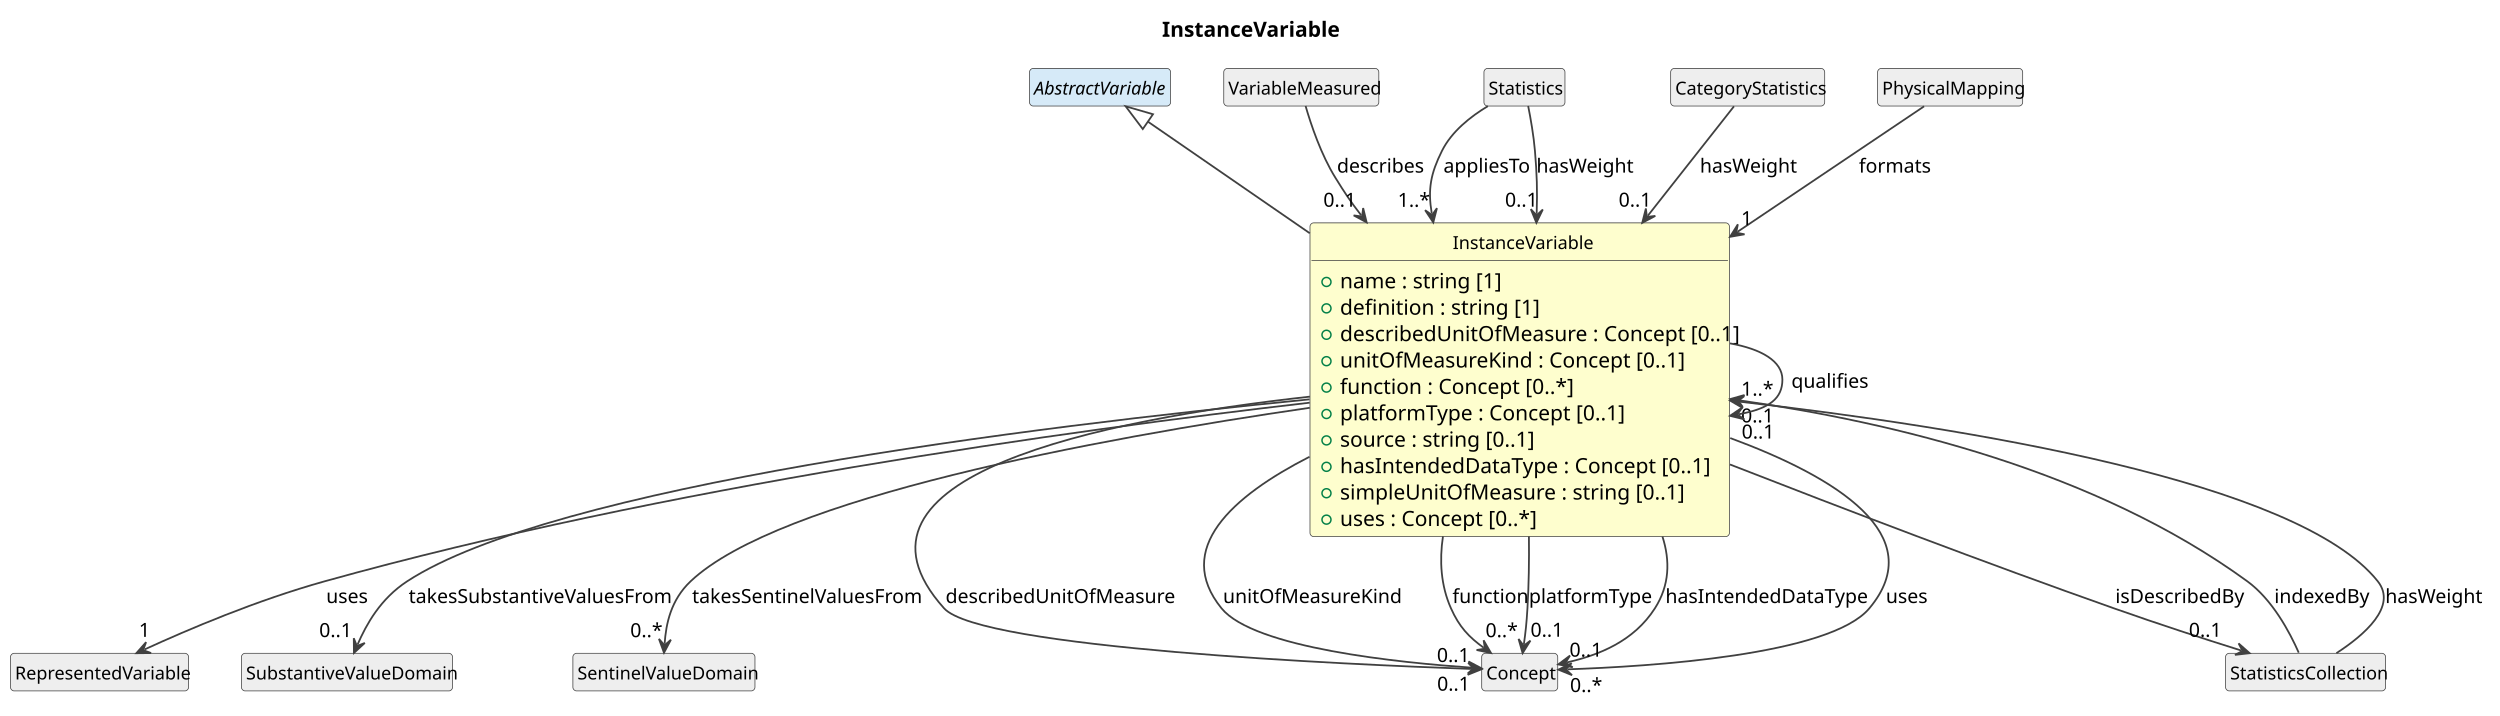
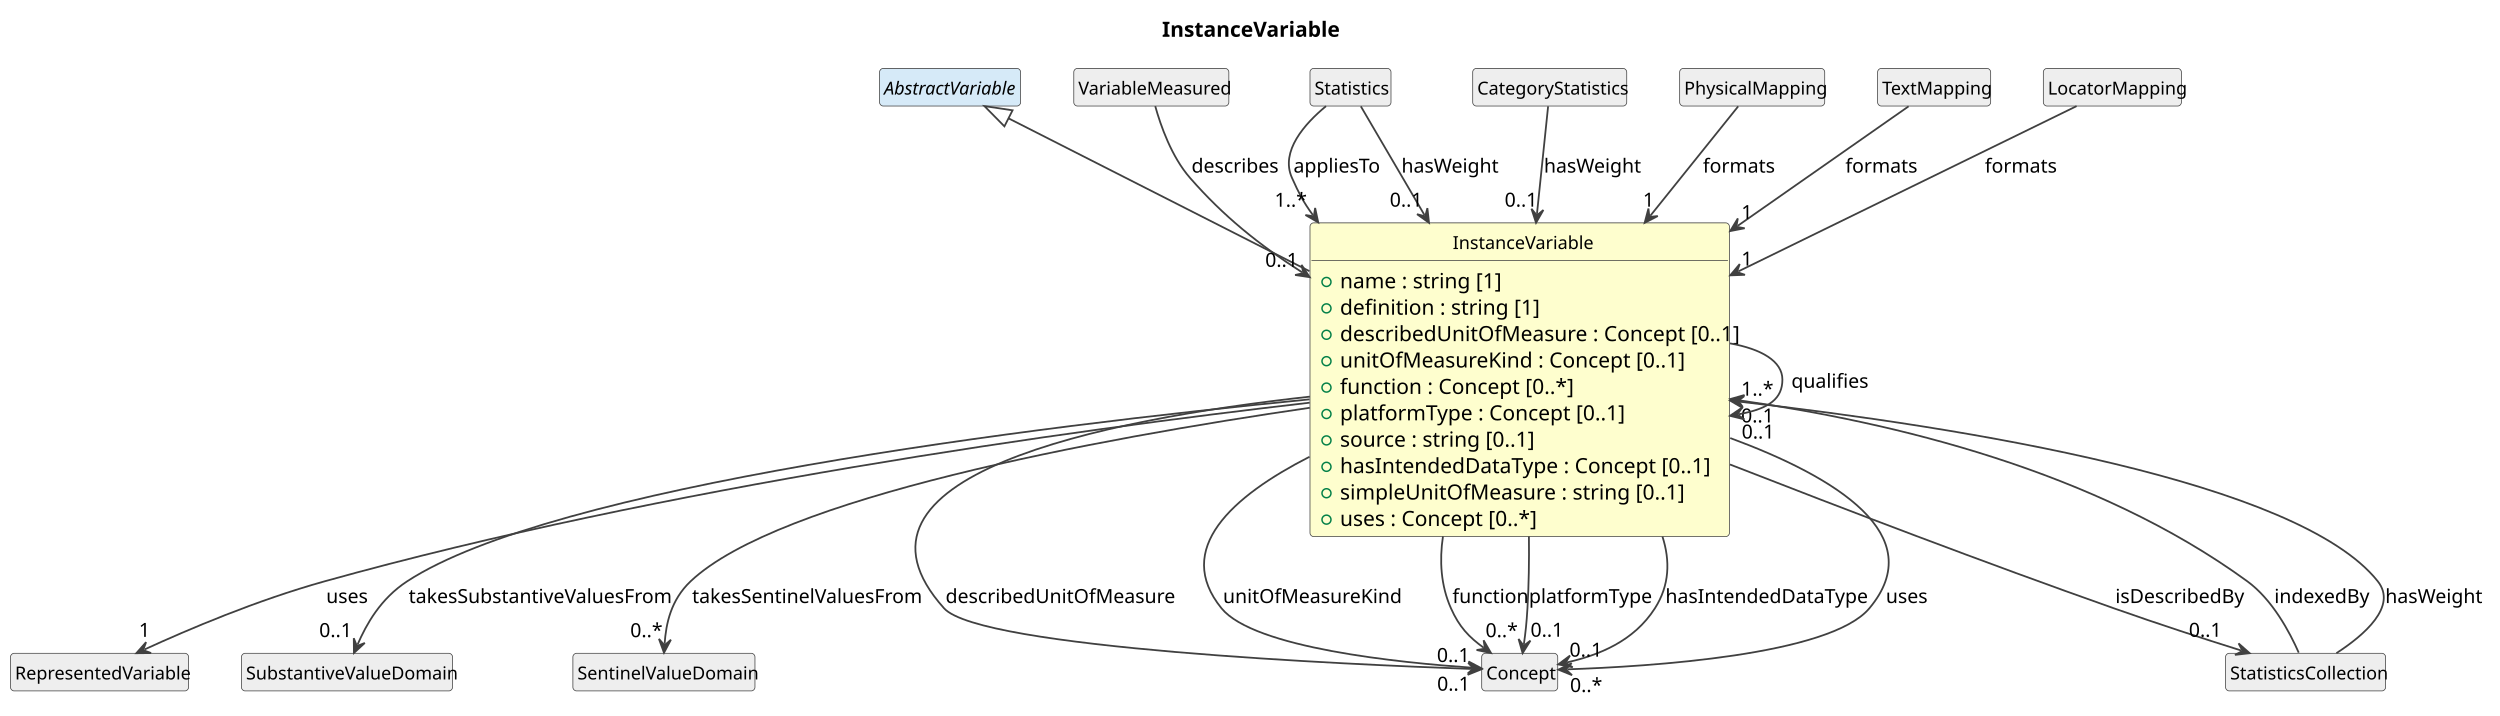
<svg xmlns="http://www.w3.org/2000/svg" contentStyleType="text/css" data-diagram-type="CLASS" height="477px" preserveAspectRatio="none" style="width:1667px;height:477px;background:#FFFFFF;" version="1.1" viewBox="0 0 1667 477" width="1667px" zoomAndPan="magnify">
  <defs />
  <g>
    <g class="title" data-source-line="1">
      <text fill="#000000" font-family="sans-serif" font-size="14" font-weight="700" lengthAdjust="spacing" textLength="111.275" x="774.822" y="24.533">InstanceVariable</text>
    </g>
    <g class="entity" data-qualified-name="InstanceVariable" data-source-line="12" id="ent0002">
      <rect fill="#FEFECE" height="209.188" rx="2.5" ry="2.5" style="stroke:#404040;stroke-width:0.5;" width="279.682" x="873.5" y="148.609" />
      <text fill="#000000" font-family="sans-serif" font-size="12" lengthAdjust="spacing" textLength="89.391" x="968.645" y="166.066">InstanceVariable</text>
      <line style="stroke:#404040;stroke-width:0.5;" x1="874.5" x2="1152.182" y1="173.703" y2="173.703" />
      <g data-visibility-modifier="PUBLIC_FIELD">
        <ellipse cx="884.5" cy="188.008" fill="none" rx="3" ry="3" style="stroke:#038048;stroke-width:1;" />
      </g>
      <text fill="#000000" font-family="sans-serif" font-size="14" lengthAdjust="spacing" textLength="100.379" x="893.5" y="192.236">name : string [1]</text>
      <g data-visibility-modifier="PUBLIC_FIELD">
        <ellipse cx="884.5" cy="205.617" fill="none" rx="3" ry="3" style="stroke:#038048;stroke-width:1;" />
      </g>
      <text fill="#000000" font-family="sans-serif" font-size="14" lengthAdjust="spacing" textLength="121.399" x="893.5" y="209.846">definition : string [1]</text>
      <g data-visibility-modifier="PUBLIC_FIELD">
        <ellipse cx="884.5" cy="223.227" fill="none" rx="3" ry="3" style="stroke:#038048;stroke-width:1;" />
      </g>
      <text fill="#000000" font-family="sans-serif" font-size="14" lengthAdjust="spacing" textLength="253.682" x="893.5" y="227.455">describedUnitOfMeasure : Concept [0..1]</text>
      <g data-visibility-modifier="PUBLIC_FIELD">
        <ellipse cx="884.5" cy="240.836" fill="none" rx="3" ry="3" style="stroke:#038048;stroke-width:1;" />
      </g>
      <text fill="#000000" font-family="sans-serif" font-size="14" lengthAdjust="spacing" textLength="218.675" x="893.5" y="245.065">unitOfMeasureKind : Concept [0..1]</text>
      <g data-visibility-modifier="PUBLIC_FIELD">
        <ellipse cx="884.5" cy="258.445" fill="none" rx="3" ry="3" style="stroke:#038048;stroke-width:1;" />
      </g>
      <text fill="#000000" font-family="sans-serif" font-size="14" lengthAdjust="spacing" textLength="145.53" x="893.5" y="262.674">function : Concept [0..*]</text>
      <g data-visibility-modifier="PUBLIC_FIELD">
        <ellipse cx="884.5" cy="276.055" fill="none" rx="3" ry="3" style="stroke:#038048;stroke-width:1;" />
      </g>
      <text fill="#000000" font-family="sans-serif" font-size="14" lengthAdjust="spacing" textLength="180.53" x="893.5" y="280.283">platformType : Concept [0..1]</text>
      <g data-visibility-modifier="PUBLIC_FIELD">
        <ellipse cx="884.5" cy="293.664" fill="none" rx="3" ry="3" style="stroke:#038048;stroke-width:1;" />
      </g>
      <text fill="#000000" font-family="sans-serif" font-size="14" lengthAdjust="spacing" textLength="122.944" x="893.5" y="297.893">source : string [0..1]</text>
      <g data-visibility-modifier="PUBLIC_FIELD">
        <ellipse cx="884.5" cy="311.273" fill="none" rx="3" ry="3" style="stroke:#038048;stroke-width:1;" />
      </g>
      <text fill="#000000" font-family="sans-serif" font-size="14" lengthAdjust="spacing" textLength="236.599" x="893.5" y="315.502">hasIntendedDataType : Concept [0..1]</text>
      <g data-visibility-modifier="PUBLIC_FIELD">
        <ellipse cx="884.5" cy="328.883" fill="none" rx="3" ry="3" style="stroke:#038048;stroke-width:1;" />
      </g>
      <text fill="#000000" font-family="sans-serif" font-size="14" lengthAdjust="spacing" textLength="215.523" x="893.5" y="333.111">simpleUnitOfMeasure : string [0..1]</text>
      <g data-visibility-modifier="PUBLIC_FIELD">
        <ellipse cx="884.5" cy="346.492" fill="none" rx="3" ry="3" style="stroke:#038048;stroke-width:1;" />
      </g>
      <text fill="#000000" font-family="sans-serif" font-size="14" lengthAdjust="spacing" textLength="126.068" x="893.5" y="350.721">uses : Concept [0..*]</text>
    </g>
    <g class="entity" data-qualified-name="AbstractVariable" data-source-line="24" id="ent0003">
-       <rect fill="#D6EAF8" height="25.094" rx="2.5" ry="2.5" style="stroke:#404040;stroke-width:0.5;" width="94.043" x="686.5" y="45.609" />
-       <text fill="#000000" font-family="sans-serif" font-size="12" font-style="italic" lengthAdjust="spacing" textLength="88.043" x="689.5" y="63.066">AbstractVariable</text>
+       <rect fill="#D6EAF8" height="25.094" rx="2.5" ry="2.5" style="stroke:#404040;stroke-width:0.5;" width="94.043" x="586.5" y="45.609" />
+       <text fill="#000000" font-family="sans-serif" font-size="12" font-style="italic" lengthAdjust="spacing" textLength="88.043" x="589.5" y="63.066">AbstractVariable</text>
    </g>
    <g class="entity" data-qualified-name="RepresentedVariable" data-source-line="26" id="ent0005">
      <rect fill="#EEEEEE" height="25.094" rx="2.5" ry="2.5" style="stroke:#404040;stroke-width:0.5;" width="118.74" x="7" y="435.609" />
      <text fill="#000000" font-family="sans-serif" font-size="12" lengthAdjust="spacing" textLength="112.74" x="10" y="453.066">RepresentedVariable</text>
    </g>
    <g class="entity" data-qualified-name="StatisticsCollection" data-source-line="28" id="ent0007">
      <rect fill="#EEEEEE" height="25.094" rx="2.5" ry="2.5" style="stroke:#404040;stroke-width:0.5;" width="106.705" x="1484" y="435.609" />
      <text fill="#000000" font-family="sans-serif" font-size="12" lengthAdjust="spacing" textLength="100.705" x="1487" y="453.066">StatisticsCollection</text>
    </g>
    <g class="entity" data-qualified-name="SubstantiveValueDomain" data-source-line="31" id="ent0010">
      <rect fill="#EEEEEE" height="25.094" rx="2.5" ry="2.5" style="stroke:#404040;stroke-width:0.5;" width="140.748" x="161" y="435.609" />
      <text fill="#000000" font-family="sans-serif" font-size="12" lengthAdjust="spacing" textLength="134.748" x="164" y="453.066">SubstantiveValueDomain</text>
    </g>
    <g class="entity" data-qualified-name="SentinelValueDomain" data-source-line="33" id="ent0012">
      <rect fill="#EEEEEE" height="25.094" rx="2.5" ry="2.5" style="stroke:#404040;stroke-width:0.5;" width="121.406" x="382" y="435.609" />
      <text fill="#000000" font-family="sans-serif" font-size="12" lengthAdjust="spacing" textLength="115.406" x="385" y="453.066">SentinelValueDomain</text>
    </g>
    <g class="entity" data-qualified-name="VariableMeasured" data-source-line="35" id="ent0014">
-       <rect fill="#EEEEEE" height="25.094" rx="2.5" ry="2.5" style="stroke:#404040;stroke-width:0.5;" width="103.389" x="816" y="45.609" />
-       <text fill="#000000" font-family="sans-serif" font-size="12" lengthAdjust="spacing" textLength="97.389" x="819" y="63.066">VariableMeasured</text>
+       <rect fill="#EEEEEE" height="25.094" rx="2.5" ry="2.5" style="stroke:#404040;stroke-width:0.5;" width="103.389" x="716" y="45.609" />
+       <text fill="#000000" font-family="sans-serif" font-size="12" lengthAdjust="spacing" textLength="97.389" x="719" y="63.066">VariableMeasured</text>
    </g>
    <g class="entity" data-qualified-name="Statistics" data-source-line="37" id="ent0016">
-       <rect fill="#EEEEEE" height="25.094" rx="2.5" ry="2.5" style="stroke:#404040;stroke-width:0.5;" width="54.012" x="989.5" y="45.609" />
-       <text fill="#000000" font-family="sans-serif" font-size="12" lengthAdjust="spacing" textLength="48.012" x="992.5" y="63.066">Statistics</text>
+       <rect fill="#EEEEEE" height="25.094" rx="2.5" ry="2.5" style="stroke:#404040;stroke-width:0.5;" width="54.012" x="873.5" y="45.609" />
+       <text fill="#000000" font-family="sans-serif" font-size="12" lengthAdjust="spacing" textLength="48.012" x="876.5" y="63.066">Statistics</text>
    </g>
    <g class="entity" data-qualified-name="CategoryStatistics" data-source-line="40" id="ent0019">
-       <rect fill="#EEEEEE" height="25.094" rx="2.5" ry="2.5" style="stroke:#404040;stroke-width:0.5;" width="102.703" x="1114" y="45.609" />
-       <text fill="#000000" font-family="sans-serif" font-size="12" lengthAdjust="spacing" textLength="96.703" x="1117" y="63.066">CategoryStatistics</text>
+       <rect fill="#EEEEEE" height="25.094" rx="2.5" ry="2.5" style="stroke:#404040;stroke-width:0.5;" width="102.703" x="982" y="45.609" />
+       <text fill="#000000" font-family="sans-serif" font-size="12" lengthAdjust="spacing" textLength="96.703" x="985" y="63.066">CategoryStatistics</text>
    </g>
    <g class="entity" data-qualified-name="PhysicalMapping" data-source-line="44" id="ent0023">
-       <rect fill="#EEEEEE" height="25.094" rx="2.5" ry="2.5" style="stroke:#404040;stroke-width:0.5;" width="96.715" x="1252" y="45.609" />
-       <text fill="#000000" font-family="sans-serif" font-size="12" lengthAdjust="spacing" textLength="90.715" x="1255" y="63.066">PhysicalMapping</text>
-     </g>
-     <g class="entity" data-qualified-name="Concept" data-source-line="46" id="ent0025">
+       <rect fill="#EEEEEE" height="25.094" rx="2.5" ry="2.5" style="stroke:#404040;stroke-width:0.5;" width="96.715" x="1120" y="45.609" />
+       <text fill="#000000" font-family="sans-serif" font-size="12" lengthAdjust="spacing" textLength="90.715" x="1123" y="63.066">PhysicalMapping</text>
+     </g>
+     <g class="entity" data-qualified-name="TextMapping" data-source-line="46" id="ent0025">
+       <rect fill="#EEEEEE" height="25.094" rx="2.5" ry="2.5" style="stroke:#404040;stroke-width:0.5;" width="75.369" x="1252" y="45.609" />
+       <text fill="#000000" font-family="sans-serif" font-size="12" lengthAdjust="spacing" textLength="69.369" x="1255" y="63.066">TextMapping</text>
+     </g>
+     <g class="entity" data-qualified-name="LocatorMapping" data-source-line="48" id="ent0027">
+       <rect fill="#EEEEEE" height="25.094" rx="2.5" ry="2.5" style="stroke:#404040;stroke-width:0.5;" width="92.057" x="1362.5" y="45.609" />
+       <text fill="#000000" font-family="sans-serif" font-size="12" lengthAdjust="spacing" textLength="86.057" x="1365.5" y="63.066">LocatorMapping</text>
+     </g>
+     <g class="entity" data-qualified-name="Concept" data-source-line="50" id="ent0029">
      <rect fill="#EEEEEE" height="25.094" rx="2.5" ry="2.5" style="stroke:#404040;stroke-width:0.5;" width="50.695" x="988" y="435.609" />
      <text fill="#000000" font-family="sans-serif" font-size="12" lengthAdjust="spacing" textLength="44.695" x="991" y="453.066">Concept</text>
    </g>
    <g class="link" data-entity-1="ent0003" data-entity-2="ent0002" data-link-type="extension" data-source-line="25" id="lnk4">
-       <path codeLine="25" d="M765.411,81.114 C790.411,98.344 824.47,121.819 873.37,155.529" fill="none" id="AbstractVariable-backto-InstanceVariable" style="stroke:#404040;stroke-width:1.2;" />
-       <polygon fill="none" points="750.59,70.899,762.006,86.054,768.816,76.174,750.59,70.899" style="stroke:#404040;stroke-width:1.2;" />
+       <path codeLine="25" d="M672.459,78.901 C714.829,100.421 792.39,139.809 873.14,180.829" fill="none" id="AbstractVariable-backto-InstanceVariable" style="stroke:#404040;stroke-width:1.2;" />
+       <polygon fill="none" points="656.41,70.749,669.741,84.25,675.176,73.551,656.41,70.749" style="stroke:#404040;stroke-width:1.2;" />
    </g>
    <g class="link" data-entity-1="ent0002" data-entity-2="ent0005" data-link-type="dependency" data-source-line="27" id="lnk6">
      <path codeLine="27" d="M873.33,268.499 C712.59,287.069 442.19,324.719 216.5,387.609 C170.89,400.329 125.585,419.681 96.345,433.071" fill="none" id="InstanceVariable-to-RepresentedVariable" style="stroke:#404040;stroke-width:1.2;" />
      <polygon fill="#404040" points="90.89,435.569,100.738,435.459,95.436,433.488,97.407,428.185,90.89,435.569" style="stroke:#404040;stroke-width:1.2;" />
      <text fill="#000000" font-family="sans-serif" font-size="13" lengthAdjust="spacing" textLength="27.46" x="217.5" y="402.104">uses</text>
      <text fill="#000000" font-family="sans-serif" font-size="13" lengthAdjust="spacing" textLength="7.23" x="92.608" y="424.645">1</text>
    </g>
    <g class="link" data-entity-1="ent0002" data-entity-2="ent0007" data-link-type="dependency" data-source-line="29" id="lnk8">
      <path codeLine="29" d="M1153.51,309.709 C1228.99,339.169 1323.95,375.409 1409.5,405.609 C1439.79,416.309 1468.747,425.688 1494.357,433.748" fill="none" id="InstanceVariable-to-StatisticsCollection" style="stroke:#404040;stroke-width:1.2;" />
      <polygon fill="#404040" points="1500.08,435.549,1492.696,429.032,1495.311,434.048,1490.294,436.663,1500.08,435.549" style="stroke:#404040;stroke-width:1.2;" />
      <text fill="#000000" font-family="sans-serif" font-size="13" lengthAdjust="spacing" textLength="83.085" x="1410.5" y="402.104">isDescribedBy</text>
      <text fill="#000000" font-family="sans-serif" font-size="13" lengthAdjust="spacing" textLength="21.684" x="1459.515" y="424.617">0..1</text>
    </g>
    <g class="link" data-entity-1="ent0007" data-entity-2="ent0002" data-link-type="dependency" data-source-line="42" id="lnk21">
      <path codeLine="42" d="M1532.79,435.189 C1526.83,421.639 1515.27,399.829 1498.5,387.609 C1397.29,313.889 1263.26,281.717 1159.69,266.937" fill="none" id="StatisticsCollection-to-InstanceVariable" style="stroke:#404040;stroke-width:1.2;" />
      <polygon fill="#404040" points="1153.75,266.089,1162.095,271.321,1158.7,266.796,1163.225,263.401,1153.75,266.089" style="stroke:#404040;stroke-width:1.2;" />
      <text fill="#000000" font-family="sans-serif" font-size="13" lengthAdjust="spacing" textLength="60.709" x="1516.5" y="402.104">indexedBy</text>
      <text fill="#000000" font-family="sans-serif" font-size="13" lengthAdjust="spacing" textLength="19.513" x="1161.024" y="263.83">1..*</text>
    </g>
    <g class="link" data-entity-1="ent0007" data-entity-2="ent0002" data-link-type="dependency" data-source-line="43" id="lnk22">
      <path codeLine="43" d="M1557.91,435.529 C1576.37,423.569 1598.78,404.349 1585.5,387.609 C1532.57,320.909 1311.241,285.11 1159.601,267.8" fill="none" id="StatisticsCollection-to-InstanceVariable-1" style="stroke:#404040;stroke-width:1.2;" />
      <polygon fill="#404040" points="1153.64,267.119,1162.128,272.114,1158.608,267.687,1163.036,264.166,1153.64,267.119" style="stroke:#404040;stroke-width:1.2;" />
      <text fill="#000000" font-family="sans-serif" font-size="13" lengthAdjust="spacing" textLength="61.42" x="1590.5" y="402.104">hasWeight</text>
      <text fill="#000000" font-family="sans-serif" font-size="13" lengthAdjust="spacing" textLength="21.684" x="1160.961" y="281.685">0..1</text>
    </g>
    <g class="link" data-entity-1="ent0002" data-entity-2="ent0002" data-link-type="dependency" data-source-line="30" id="lnk9">
      <path codeLine="30" d="M1153.55,228.959 C1174.4,232.719 1188.5,240.769 1188.5,253.109 C1188.5,265.459 1180.305,272.445 1159.455,276.204" fill="none" id="InstanceVariable-to-InstanceVariable" style="stroke:#404040;stroke-width:1.2;" />
      <polygon fill="#404040" points="1153.55,277.269,1163.117,279.609,1158.471,276.382,1161.697,271.736,1153.55,277.269" style="stroke:#404040;stroke-width:1.2;" />
      <text fill="#000000" font-family="sans-serif" font-size="13" lengthAdjust="spacing" textLength="47.696" x="1194.5" y="258.604">qualifies</text>
      <text fill="#000000" font-family="sans-serif" font-size="13" lengthAdjust="spacing" textLength="21.684" x="1161.339" y="292.427">0..1</text>
    </g>
    <g class="link" data-entity-1="ent0002" data-entity-2="ent0010" data-link-type="dependency" data-source-line="32" id="lnk11">
      <path codeLine="32" d="M873.23,266.279 C686.52,284.649 368.56,324.239 271.5,387.609 C253.78,399.179 244.34,416.122 238.39,429.892" fill="none" id="InstanceVariable-to-SubstantiveValueDomain" style="stroke:#404040;stroke-width:1.2;" />
      <polygon fill="#404040" points="236.01,435.399,243.252,428.724,237.993,430.81,235.908,425.551,236.01,435.399" style="stroke:#404040;stroke-width:1.2;" />
      <text fill="#000000" font-family="sans-serif" font-size="13" lengthAdjust="spacing" textLength="169.083" x="272.5" y="402.104">takesSubstantiveValuesFrom</text>
      <text fill="#000000" font-family="sans-serif" font-size="13" lengthAdjust="spacing" textLength="21.684" x="212.836" y="424.791">0..1</text>
    </g>
    <g class="link" data-entity-1="ent0002" data-entity-2="ent0012" data-link-type="dependency" data-source-line="34" id="lnk13">
      <path codeLine="34" d="M873.38,271.899 C729.77,292.849 519.37,331.999 460.5,387.609 C447.32,400.069 444.108,415.814 443.168,429.284" fill="none" id="InstanceVariable-to-SentinelValueDomain" style="stroke:#404040;stroke-width:1.2;" />
      <polygon fill="#404040" points="442.75,435.269,447.367,426.57,443.098,430.281,439.386,426.013,442.75,435.269" style="stroke:#404040;stroke-width:1.2;" />
      <text fill="#000000" font-family="sans-serif" font-size="13" lengthAdjust="spacing" textLength="148.129" x="461.5" y="402.104">takesSentinelValuesFrom</text>
      <text fill="#000000" font-family="sans-serif" font-size="13" lengthAdjust="spacing" textLength="19.513" x="420.244" y="424.868">0..*</text>
    </g>
    <g class="link" data-entity-1="ent0014" data-entity-2="ent0002" data-link-type="dependency" data-source-line="36" id="lnk15">
-       <path codeLine="36" d="M870.56,70.669 C874.16,83.109 880.9,103.189 890.5,118.609 C896.74,128.649 900.131,133.862 907.621,143.552" fill="none" id="VariableMeasured-to-InstanceVariable" style="stroke:#404040;stroke-width:1.2;" />
-       <polygon fill="#404040" points="911.29,148.299,908.951,138.732,908.232,144.343,902.621,143.625,911.29,148.299" style="stroke:#404040;stroke-width:1.2;" />
-       <text fill="#000000" font-family="sans-serif" font-size="13" lengthAdjust="spacing" textLength="55.637" x="891.5" y="115.105">describes</text>
-       <text fill="#000000" font-family="sans-serif" font-size="13" lengthAdjust="spacing" textLength="21.684" x="882.4" y="137.868">0..1</text>
+       <path codeLine="36" d="M770.31,70.779 C773.9,83.689 781.18,104.529 793.5,118.609 C815.85,144.169 839.273,163.09 868.253,181.6" fill="none" id="VariableMeasured-to-InstanceVariable" style="stroke:#404040;stroke-width:1.2;" />
+       <polygon fill="#404040" points="873.31,184.829,867.878,176.614,869.096,182.138,863.572,183.356,873.31,184.829" style="stroke:#404040;stroke-width:1.2;" />
+       <text fill="#000000" font-family="sans-serif" font-size="13" lengthAdjust="spacing" textLength="55.637" x="794.5" y="115.105">describes</text>
+       <text fill="#000000" font-family="sans-serif" font-size="13" lengthAdjust="spacing" textLength="21.684" x="843.627" y="177.919">0..1</text>
    </g>
    <g class="link" data-entity-1="ent0016" data-entity-2="ent0002" data-link-type="dependency" data-source-line="38" id="lnk17">
-       <path codeLine="38" d="M992.13,70.759 C980.59,77.679 967.95,87.659 961.5,100.609 C954,115.669 951.947,126.164 954.707,142.434" fill="none" id="Statistics-to-InstanceVariable" style="stroke:#404040;stroke-width:1.2;" />
-       <polygon fill="#404040" points="955.71,148.349,958.148,138.807,954.874,143.42,950.261,140.145,955.71,148.349" style="stroke:#404040;stroke-width:1.2;" />
-       <text fill="#000000" font-family="sans-serif" font-size="13" lengthAdjust="spacing" textLength="56.367" x="962.5" y="115.105">appliesTo</text>
-       <text fill="#000000" font-family="sans-serif" font-size="13" lengthAdjust="spacing" textLength="19.513" x="932.008" y="137.922">1..*</text>
+       <path codeLine="38" d="M884.19,70.779 C870.19,82.339 853.45,100.839 861.5,118.609 C866.21,129.009 868.642,134.066 875.462,143.446" fill="none" id="Statistics-to-InstanceVariable" style="stroke:#404040;stroke-width:1.2;" />
+       <polygon fill="#404040" points="878.99,148.299,876.933,138.668,876.05,144.255,870.462,143.372,878.99,148.299" style="stroke:#404040;stroke-width:1.2;" />
+       <text fill="#000000" font-family="sans-serif" font-size="13" lengthAdjust="spacing" textLength="56.367" x="862.5" y="115.105">appliesTo</text>
+       <text fill="#000000" font-family="sans-serif" font-size="13" lengthAdjust="spacing" textLength="19.513" x="849.894" y="137.868">1..*</text>
    </g>
    <g class="link" data-entity-1="ent0016" data-entity-2="ent0002" data-link-type="dependency" data-source-line="39" id="lnk18">
-       <path codeLine="39" d="M1018.98,70.679 C1020.63,78.969 1022.65,90.419 1023.5,100.609 C1024.8,116.109 1025.16,126.512 1024.65,142.582" fill="none" id="Statistics-to-InstanceVariable-1" style="stroke:#404040;stroke-width:1.2;" />
-       <polygon fill="#404040" points="1024.46,148.579,1028.744,139.711,1024.619,143.582,1020.747,139.457,1024.46,148.579" style="stroke:#404040;stroke-width:1.2;" />
-       <text fill="#000000" font-family="sans-serif" font-size="13" lengthAdjust="spacing" textLength="61.42" x="1024.5" y="115.105">hasWeight</text>
-       <text fill="#000000" font-family="sans-serif" font-size="13" lengthAdjust="spacing" textLength="21.684" x="1003.531" y="137.817">0..1</text>
+       <path codeLine="39" d="M907.4,70.899 C916.79,86.939 931.509,112.071 949.839,143.391" fill="none" id="Statistics-to-InstanceVariable-1" style="stroke:#404040;stroke-width:1.2;" />
+       <polygon fill="#404040" points="952.87,148.569,951.776,138.781,950.345,144.254,944.872,142.822,952.87,148.569" style="stroke:#404040;stroke-width:1.2;" />
+       <text fill="#000000" font-family="sans-serif" font-size="13" lengthAdjust="spacing" textLength="61.42" x="934.5" y="115.105">hasWeight</text>
+       <text fill="#000000" font-family="sans-serif" font-size="13" lengthAdjust="spacing" textLength="21.684" x="926.683" y="137.806">0..1</text>
    </g>
    <g class="link" data-entity-1="ent0019" data-entity-2="ent0002" data-link-type="dependency" data-source-line="41" id="lnk20">
-       <path codeLine="41" d="M1156.22,70.899 C1143.59,86.939 1123.422,112.535 1098.762,143.855" fill="none" id="CategoryStatistics-to-InstanceVariable" style="stroke:#404040;stroke-width:1.2;" />
-       <polygon fill="#404040" points="1095.05,148.569,1103.76,143.973,1098.143,144.641,1097.475,139.024,1095.05,148.569" style="stroke:#404040;stroke-width:1.2;" />
-       <text fill="#000000" font-family="sans-serif" font-size="13" lengthAdjust="spacing" textLength="61.42" x="1133.5" y="115.105">hasWeight</text>
-       <text fill="#000000" font-family="sans-serif" font-size="13" lengthAdjust="spacing" textLength="21.684" x="1079.304" y="137.806">0..1</text>
+       <path codeLine="41" d="M1032.28,70.899 C1030.62,86.939 1028.099,111.281 1024.849,142.601" fill="none" id="CategoryStatistics-to-InstanceVariable" style="stroke:#404040;stroke-width:1.2;" />
+       <polygon fill="#404040" points="1024.23,148.569,1029.138,140.03,1024.746,143.596,1021.18,139.205,1024.23,148.569" style="stroke:#404040;stroke-width:1.2;" />
+       <text fill="#000000" font-family="sans-serif" font-size="13" lengthAdjust="spacing" textLength="61.42" x="1029.5" y="115.105">hasWeight</text>
+       <text fill="#000000" font-family="sans-serif" font-size="13" lengthAdjust="spacing" textLength="21.684" x="1003.284" y="137.806">0..1</text>
    </g>
    <g class="link" data-entity-1="ent0023" data-entity-2="ent0002" data-link-type="dependency" data-source-line="45" id="lnk24">
-       <path codeLine="45" d="M1282.98,70.899 C1256.75,88.529 1209.839,120.081 1158.539,154.581" fill="none" id="PhysicalMapping-to-InstanceVariable" style="stroke:#404040;stroke-width:1.2;" />
-       <polygon fill="#404040" points="1153.56,157.929,1163.261,156.226,1157.709,155.139,1158.796,149.588,1153.56,157.929" style="stroke:#404040;stroke-width:1.2;" />
-       <text fill="#000000" font-family="sans-serif" font-size="13" lengthAdjust="spacing" textLength="43.342" x="1239.5" y="115.105">formats</text>
-       <text fill="#000000" font-family="sans-serif" font-size="13" lengthAdjust="spacing" textLength="7.23" x="1160.976" y="150.108">1</text>
-     </g>
-     <g class="link" data-entity-1="ent0002" data-entity-2="ent0025" data-link-type="dependency" data-source-line="47" id="lnk26">
-       <path codeLine="47" d="M873.44,264.469 C733.69,279.949 550.32,317.419 629.5,405.609 C653.47,432.309 899.704,443.156 981.824,446.076" fill="none" id="InstanceVariable-to-Concept" style="stroke:#404040;stroke-width:1.2;" />
+       <path codeLine="45" d="M1159.04,70.899 C1146.15,86.939 1125.567,112.571 1100.417,143.891" fill="none" id="PhysicalMapping-to-InstanceVariable" style="stroke:#404040;stroke-width:1.2;" />
+       <polygon fill="#404040" points="1096.66,148.569,1105.414,144.056,1099.791,144.671,1099.176,139.047,1096.66,148.569" style="stroke:#404040;stroke-width:1.2;" />
+       <text fill="#000000" font-family="sans-serif" font-size="13" lengthAdjust="spacing" textLength="43.342" x="1135.5" y="115.105">formats</text>
+       <text fill="#000000" font-family="sans-serif" font-size="13" lengthAdjust="spacing" textLength="7.23" x="1095.53" y="137.806">1</text>
+     </g>
+     <g class="link" data-entity-1="ent0025" data-entity-2="ent0002" data-link-type="dependency" data-source-line="47" id="lnk26">
+       <path codeLine="47" d="M1272.65,70.899 C1248.36,87.879 1206.117,117.421 1158.607,150.641" fill="none" id="TextMapping-to-InstanceVariable" style="stroke:#404040;stroke-width:1.2;" />
+       <polygon fill="#404040" points="1153.69,154.079,1163.358,152.2,1157.788,151.214,1158.774,145.644,1153.69,154.079" style="stroke:#404040;stroke-width:1.2;" />
+       <text fill="#000000" font-family="sans-serif" font-size="13" lengthAdjust="spacing" textLength="43.342" x="1230.5" y="115.105">formats</text>
+       <text fill="#000000" font-family="sans-serif" font-size="13" lengthAdjust="spacing" textLength="7.23" x="1161.113" y="146.06">1</text>
+     </g>
+     <g class="link" data-entity-1="ent0027" data-entity-2="ent0002" data-link-type="dependency" data-source-line="49" id="lnk28">
+       <path codeLine="49" d="M1384.68,70.749 C1339.65,92.759 1244.281,139.356 1159.091,180.976" fill="none" id="LocatorMapping-to-InstanceVariable" style="stroke:#404040;stroke-width:1.2;" />
+       <polygon fill="#404040" points="1153.7,183.609,1163.542,183.253,1158.193,181.415,1160.031,176.065,1153.7,183.609" style="stroke:#404040;stroke-width:1.2;" />
+       <text fill="#000000" font-family="sans-serif" font-size="13" lengthAdjust="spacing" textLength="43.342" x="1323.5" y="115.105">formats</text>
+       <text fill="#000000" font-family="sans-serif" font-size="13" lengthAdjust="spacing" textLength="7.23" x="1161.124" y="177.113">1</text>
+     </g>
+     <g class="link" data-entity-1="ent0002" data-entity-2="ent0029" data-link-type="dependency" data-source-line="51" id="lnk30">
+       <path codeLine="51" d="M873.44,264.469 C733.69,279.949 550.32,317.419 629.5,405.609 C653.47,432.309 899.704,443.156 981.824,446.076" fill="none" id="InstanceVariable-to-Concept" style="stroke:#404040;stroke-width:1.2;" />
      <polygon fill="#404040" points="987.82,446.289,978.968,441.972,982.823,446.112,978.683,449.967,987.82,446.289" style="stroke:#404040;stroke-width:1.2;" />
      <text fill="#000000" font-family="sans-serif" font-size="13" lengthAdjust="spacing" textLength="143.787" x="630.5" y="402.104">describedUnitOfMeasure</text>
      <text fill="#000000" font-family="sans-serif" font-size="13" lengthAdjust="spacing" textLength="21.684" x="958.122" y="441.422">0..1</text>
    </g>
-     <g class="link" data-entity-1="ent0002" data-entity-2="ent0025" data-link-type="dependency" data-source-line="48" id="lnk27">
-       <path codeLine="48" d="M873.19,304.569 C821.43,331.009 782.38,366.109 814.5,405.609 C836.09,432.179 933.254,441.896 981.954,445.256" fill="none" id="InstanceVariable-to-Concept-1" style="stroke:#404040;stroke-width:1.2;" />
+     <g class="link" data-entity-1="ent0002" data-entity-2="ent0029" data-link-type="dependency" data-source-line="52" id="lnk31">
+       <path codeLine="52" d="M873.19,304.569 C821.43,331.009 782.38,366.109 814.5,405.609 C836.09,432.179 933.254,441.896 981.954,445.256" fill="none" id="InstanceVariable-to-Concept-1" style="stroke:#404040;stroke-width:1.2;" />
      <polygon fill="#404040" points="987.94,445.669,979.237,441.059,982.952,445.325,978.686,449.04,987.94,445.669" style="stroke:#404040;stroke-width:1.2;" />
      <text fill="#000000" font-family="sans-serif" font-size="13" lengthAdjust="spacing" textLength="111.281" x="815.5" y="402.104">unitOfMeasureKind</text>
      <text fill="#000000" font-family="sans-serif" font-size="13" lengthAdjust="spacing" textLength="21.684" x="958.271" y="460.551">0..1</text>
    </g>
-     <g class="link" data-entity-1="ent0002" data-entity-2="ent0025" data-link-type="dependency" data-source-line="49" id="lnk28">
-       <path codeLine="49" d="M962.17,357.639 C959.75,373.939 960.74,390.419 967.5,405.609 C973.01,417.999 979.379,424.723 989.359,431.942" fill="none" id="InstanceVariable-to-Concept-2" style="stroke:#404040;stroke-width:1.2;" />
+     <g class="link" data-entity-1="ent0002" data-entity-2="ent0029" data-link-type="dependency" data-source-line="53" id="lnk32">
+       <path codeLine="53" d="M962.17,357.639 C959.75,373.939 960.74,390.419 967.5,405.609 C973.01,417.999 979.379,424.723 989.359,431.942" fill="none" id="InstanceVariable-to-Concept-2" style="stroke:#404040;stroke-width:1.2;" />
      <polygon fill="#404040" points="994.22,435.459,989.273,426.943,990.169,432.529,984.584,433.425,994.22,435.459" style="stroke:#404040;stroke-width:1.2;" />
      <text fill="#000000" font-family="sans-serif" font-size="13" lengthAdjust="spacing" textLength="45.532" x="968.5" y="402.104">function</text>
      <text fill="#000000" font-family="sans-serif" font-size="13" lengthAdjust="spacing" textLength="19.513" x="990.53" y="424.874">0..*</text>
    </g>
-     <g class="link" data-entity-1="ent0002" data-entity-2="ent0025" data-link-type="dependency" data-source-line="50" id="lnk29">
-       <path codeLine="50" d="M1019.48,357.649 C1019.67,373.709 1019.43,390.119 1018.5,405.609 C1017.89,415.759 1017.294,421.279 1016.115,429.579" fill="none" id="InstanceVariable-to-Concept-3" style="stroke:#404040;stroke-width:1.2;" />
+     <g class="link" data-entity-1="ent0002" data-entity-2="ent0029" data-link-type="dependency" data-source-line="54" id="lnk33">
+       <path codeLine="54" d="M1019.48,357.649 C1019.67,373.709 1019.43,390.119 1018.5,405.609 C1017.89,415.759 1017.294,421.279 1016.115,429.579" fill="none" id="InstanceVariable-to-Concept-3" style="stroke:#404040;stroke-width:1.2;" />
      <polygon fill="#404040" points="1015.27,435.519,1020.497,427.172,1015.974,430.569,1012.577,426.046,1015.27,435.519" style="stroke:#404040;stroke-width:1.2;" />
      <text fill="#000000" font-family="sans-serif" font-size="13" lengthAdjust="spacing" textLength="75.861" x="1019.5" y="402.104">platformType</text>
      <text fill="#000000" font-family="sans-serif" font-size="13" lengthAdjust="spacing" textLength="21.684" x="1020.535" y="424.574">0..1</text>
    </g>
-     <g class="link" data-entity-1="ent0002" data-entity-2="ent0025" data-link-type="dependency" data-source-line="51" id="lnk30">
-       <path codeLine="51" d="M1108.52,357.769 C1113.7,373.889 1113.31,390.279 1103.5,405.609 C1089.4,427.639 1066.167,436.795 1044.857,441.695" fill="none" id="InstanceVariable-to-Concept-4" style="stroke:#404040;stroke-width:1.2;" />
+     <g class="link" data-entity-1="ent0002" data-entity-2="ent0029" data-link-type="dependency" data-source-line="55" id="lnk34">
+       <path codeLine="55" d="M1108.52,357.769 C1113.7,373.889 1113.31,390.279 1103.5,405.609 C1089.4,427.639 1066.167,436.795 1044.857,441.695" fill="none" id="InstanceVariable-to-Concept-4" style="stroke:#404040;stroke-width:1.2;" />
      <polygon fill="#404040" points="1039.01,443.039,1048.678,444.921,1043.883,441.919,1046.885,437.124,1039.01,443.039" style="stroke:#404040;stroke-width:1.2;" />
      <text fill="#000000" font-family="sans-serif" font-size="13" lengthAdjust="spacing" textLength="127.924" x="1110.5" y="402.104">hasIntendedDataType</text>
      <text fill="#000000" font-family="sans-serif" font-size="13" lengthAdjust="spacing" textLength="21.684" x="1046.539" y="437.865">0..1</text>
    </g>
-     <g class="link" data-entity-1="ent0002" data-entity-2="ent0025" data-link-type="dependency" data-source-line="52" id="lnk31">
-       <path codeLine="52" d="M1153.73,292.099 C1224.41,318.179 1287.32,356.879 1246.5,405.609 C1220.25,436.959 1100.016,444.445 1045.107,446.315" fill="none" id="InstanceVariable-to-Concept-5" style="stroke:#404040;stroke-width:1.2;" />
+     <g class="link" data-entity-1="ent0002" data-entity-2="ent0029" data-link-type="dependency" data-source-line="56" id="lnk35">
+       <path codeLine="56" d="M1153.73,292.099 C1224.41,318.179 1287.32,356.879 1246.5,405.609 C1220.25,436.959 1100.016,444.445 1045.107,446.315" fill="none" id="InstanceVariable-to-Concept-5" style="stroke:#404040;stroke-width:1.2;" />
      <polygon fill="#404040" points="1039.11,446.519,1048.241,450.211,1044.107,446.349,1047.969,442.215,1039.11,446.519" style="stroke:#404040;stroke-width:1.2;" />
      <text fill="#000000" font-family="sans-serif" font-size="13" lengthAdjust="spacing" textLength="27.46" x="1257.5" y="402.104">uses</text>
      <text fill="#000000" font-family="sans-serif" font-size="13" lengthAdjust="spacing" textLength="19.513" x="1046.88" y="461.445">0..*</text>
    </g>
  </g>
</svg>
